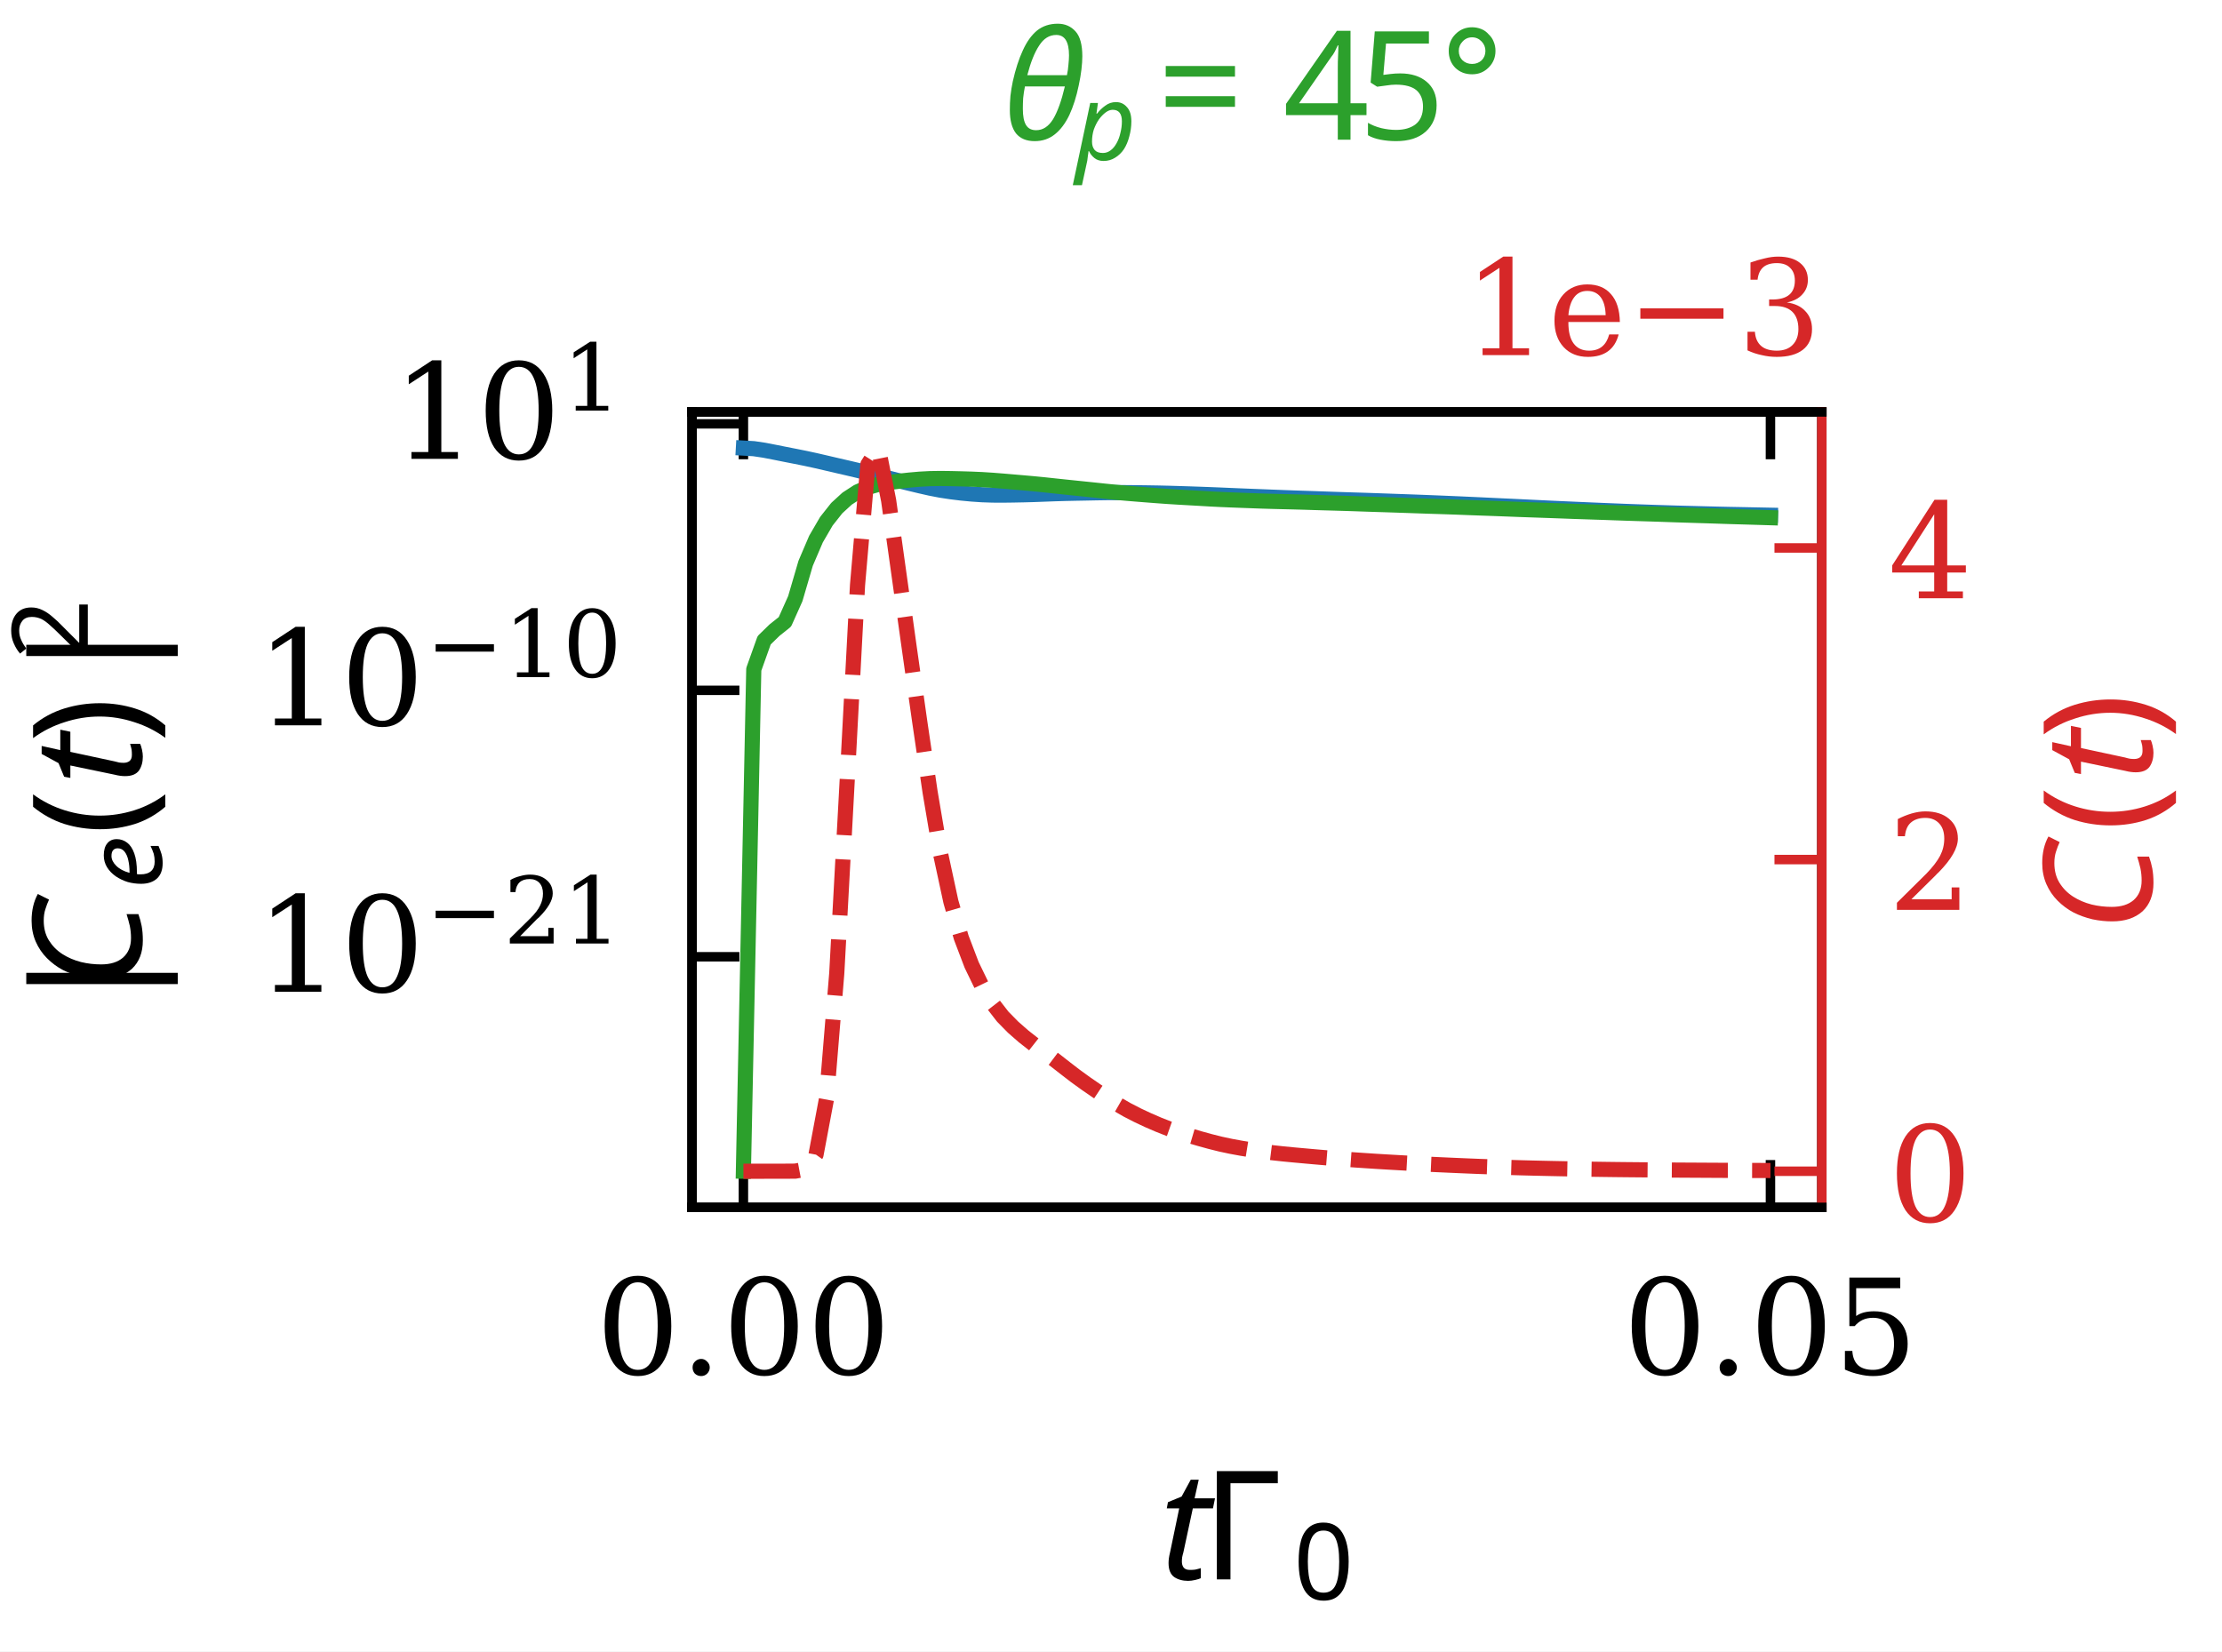
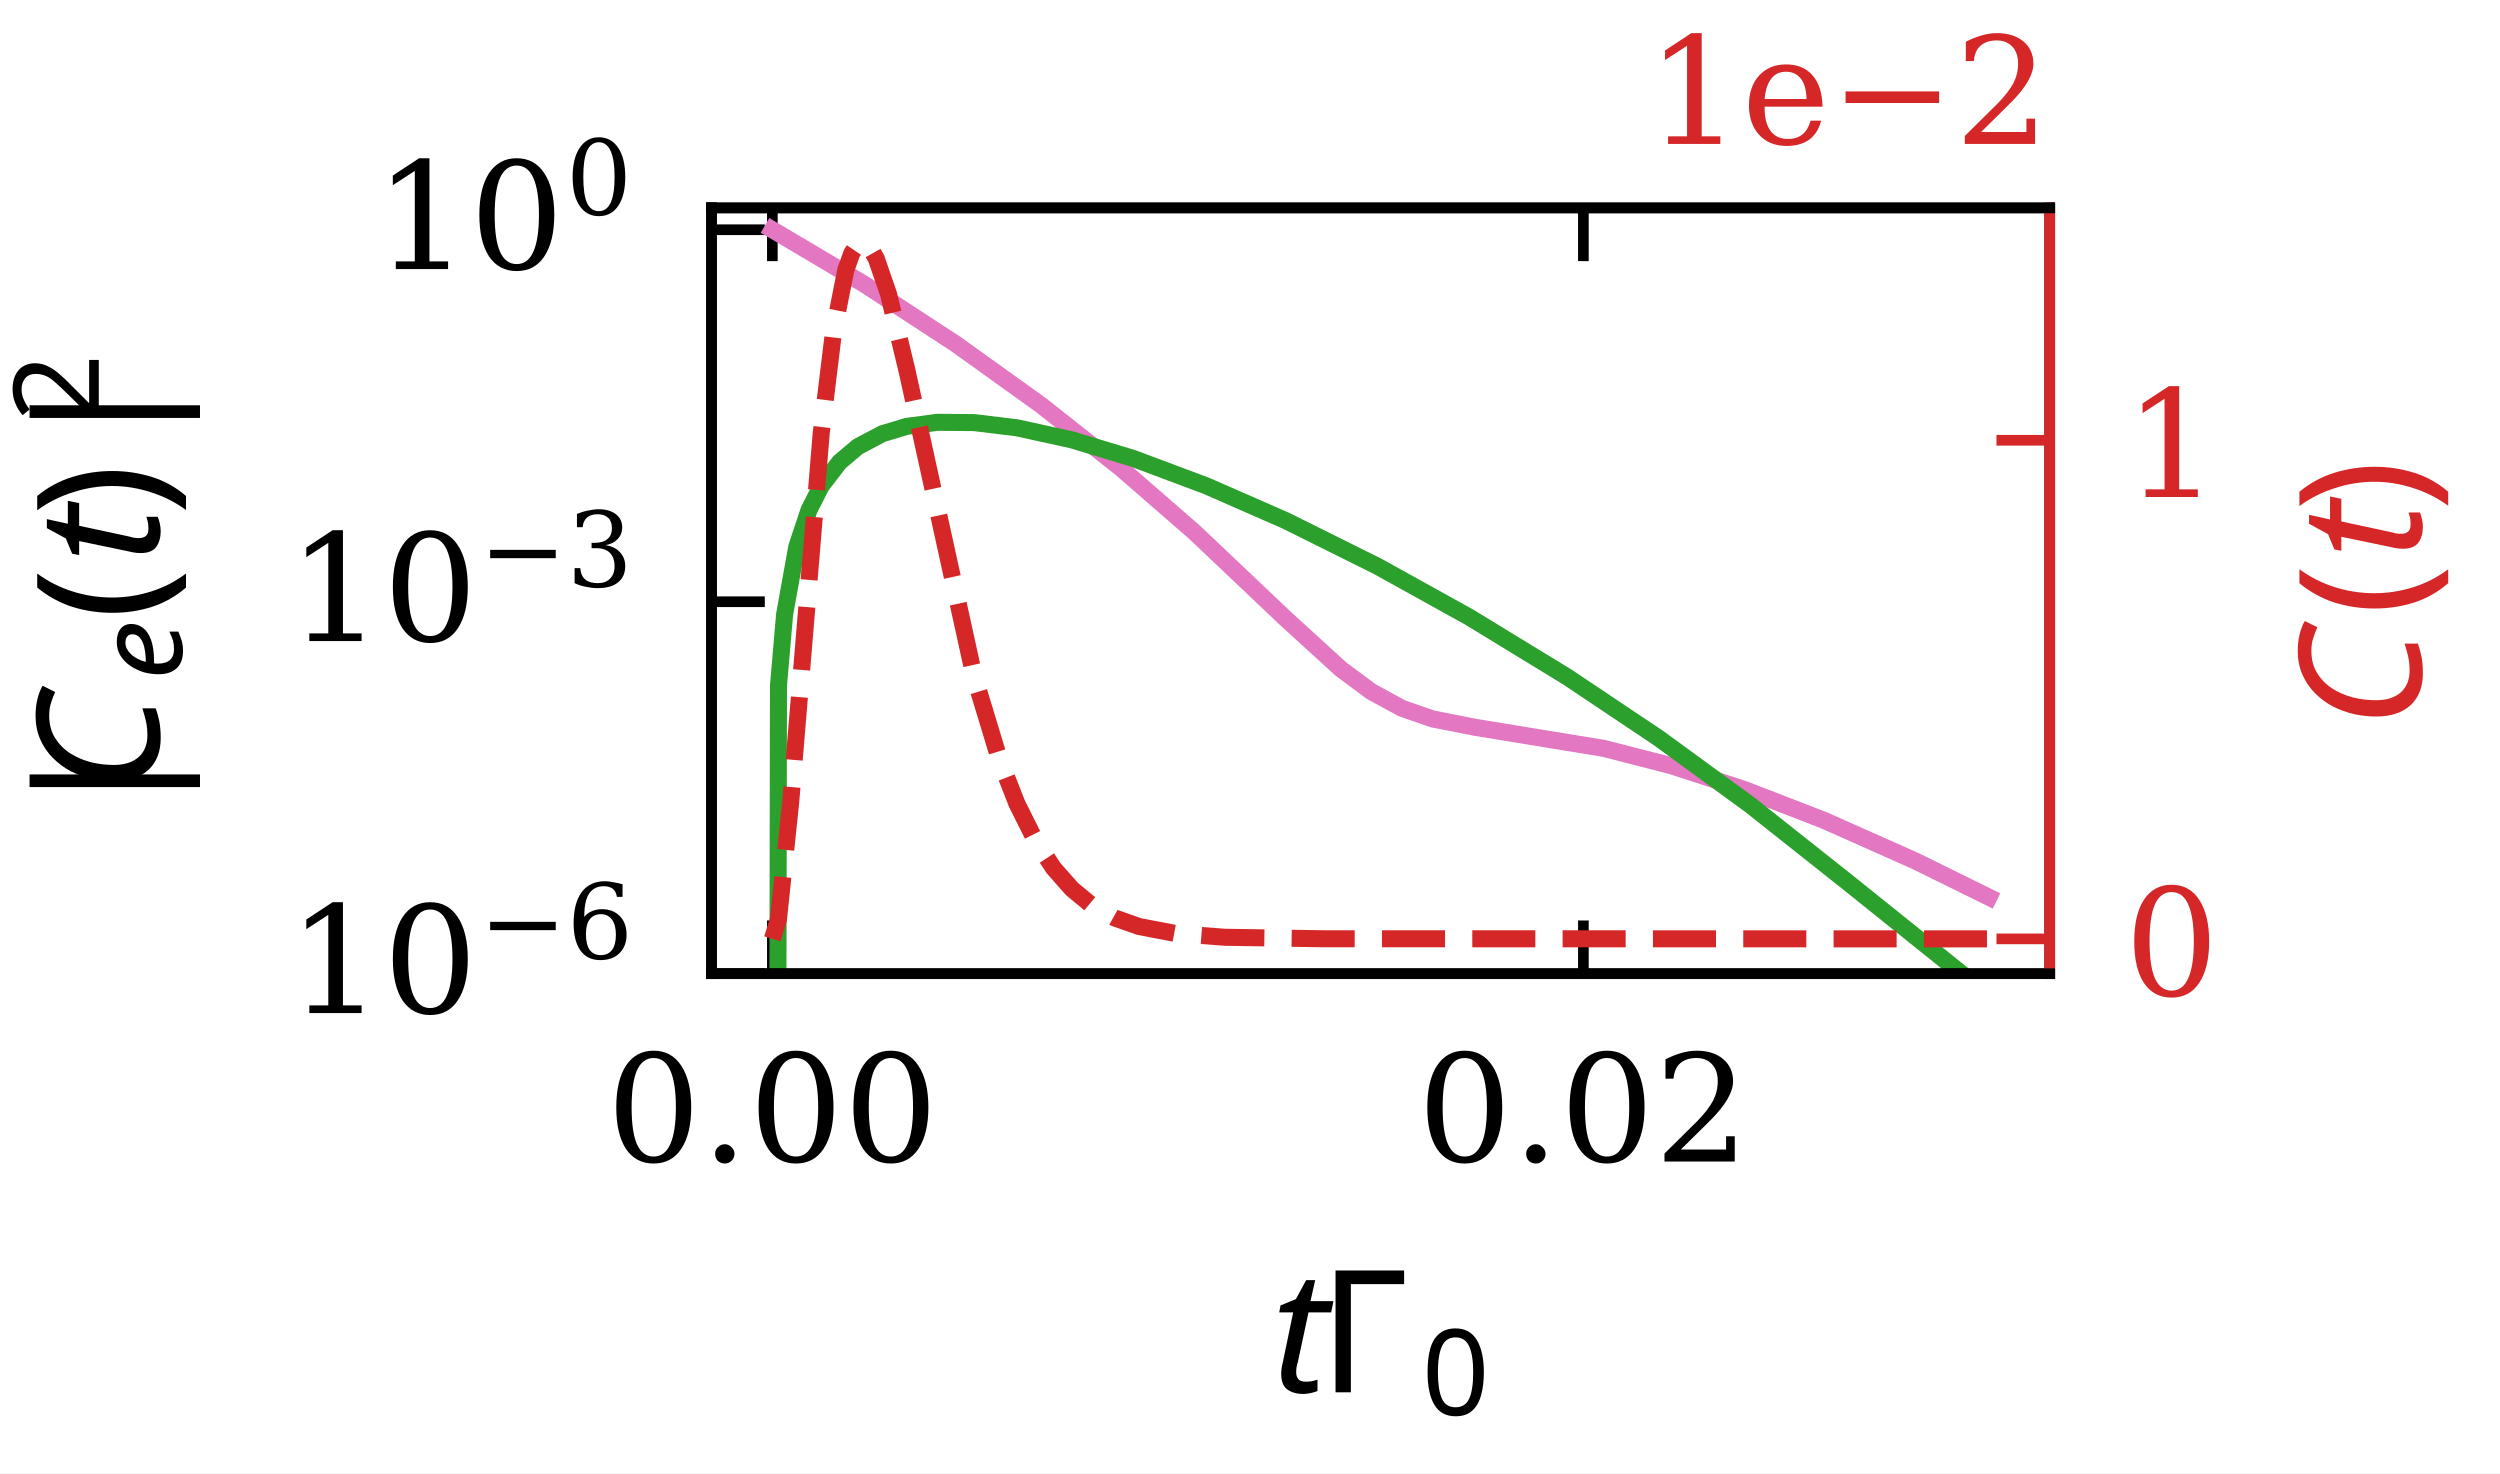
- <svg xmlns="http://www.w3.org/2000/svg" xmlns:xlink="http://www.w3.org/1999/xlink" width="117.352pt" height="87.234pt" viewBox="0 0 117.352 87.234" version="1.1">
+ <svg xmlns="http://www.w3.org/2000/svg" xmlns:xlink="http://www.w3.org/1999/xlink" width="117.352pt" height="69.163pt" viewBox="0 0 117.352 69.163" version="1.1">
  <defs>
    <style type="text/css">*{stroke-linejoin: round; stroke-linecap: butt}</style>
  </defs>
  <g id="figure_1">
    <g id="patch_1">
-       <path d="M 0 87.234  L 117.352 87.234  L 117.352 0  L 0 0  z " style="fill: #ffffff" />
+       <path d="M 0 69.163  L 117.352 69.163  L 117.352 0  L 0 0  z " style="fill: #ffffff" />
    </g>
    <g id="axes_1">
      <g id="patch_2">
-         <path d="M 36.55 63.777  L 96.216 63.777  L 96.216 21.759  L 36.55 21.759  z " style="fill: #ffffff" />
+         <path d="M 33.4 45.706  L 96.216 45.706  L 96.216 9.759  L 33.4 9.759  z " style="fill: #ffffff" />
      </g>
      <g id="matplotlib.axis_1">
        <g id="xtick_1">
          <g id="line2d_1">
            <defs>
-               <path id="m9c2f0ead68" d="M 0 0  L 0 -2.5  " style="stroke: #000000; stroke-width: 0.5" />
-             </defs>
-             <g>
-               <use xlink:href="#m9c2f0ead68" x="39.262" y="63.777" style="stroke: #000000; stroke-width: 0.5" />
+               <path id="mf8c3133440" d="M 0 0  L 0 -2.5  " style="stroke: #000000; stroke-width: 0.5" />
+             </defs>
+             <g>
+               <use xlink:href="#mf8c3133440" x="36.255" y="45.706" style="stroke: #000000; stroke-width: 0.5" />
            </g>
          </g>
          <g id="line2d_2">
            <defs>
-               <path id="mc06eaff3ad" d="M 0 0  L 0 2.5  " style="stroke: #000000; stroke-width: 0.5" />
-             </defs>
-             <g>
-               <use xlink:href="#mc06eaff3ad" x="39.262" y="21.759" style="stroke: #000000; stroke-width: 0.5" />
+               <path id="m8bceb46c71" d="M 0 0  L 0 2.5  " style="stroke: #000000; stroke-width: 0.5" />
+             </defs>
+             <g>
+               <use xlink:href="#m8bceb46c71" x="36.255" y="9.759" style="stroke: #000000; stroke-width: 0.5" />
            </g>
          </g>
          <g id="text_1">
-             <text style="font-size: 7px; font-family: 'DejaVu Serif', 'Bitstream Vera Serif', 'Computer Modern Roman', 'New Century Schoolbook', 'Century Schoolbook L', 'Utopia', 'ITC Bookman', 'Bookman', 'Nimbus Roman No9 L', 'Times New Roman', 'Times', 'Palatino', 'Charter', serif; text-anchor: middle" x="39.262" y="72.596" transform="rotate(-0 39.26208 72.59557)">0.00</text>
+             <text style="font-size: 7px; font-family: 'DejaVu Serif', 'Bitstream Vera Serif', 'Computer Modern Roman', 'New Century Schoolbook', 'Century Schoolbook L', 'Utopia', 'ITC Bookman', 'Bookman', 'Nimbus Roman No9 L', 'Times New Roman', 'Times', 'Palatino', 'Charter', serif; text-anchor: middle" x="36.255" y="54.525" transform="rotate(-0 36.25526 54.5247)">0.00</text>
          </g>
        </g>
        <g id="xtick_2">
          <g id="line2d_3">
            <g>
-               <use xlink:href="#m9c2f0ead68" x="93.504" y="63.777" style="stroke: #000000; stroke-width: 0.5" />
+               <use xlink:href="#mf8c3133440" x="74.325" y="45.706" style="stroke: #000000; stroke-width: 0.5" />
            </g>
          </g>
          <g id="line2d_4">
            <g>
-               <use xlink:href="#mc06eaff3ad" x="93.504" y="21.759" style="stroke: #000000; stroke-width: 0.5" />
+               <use xlink:href="#m8bceb46c71" x="74.325" y="9.759" style="stroke: #000000; stroke-width: 0.5" />
            </g>
          </g>
          <g id="text_2">
-             <text style="font-size: 7px; font-family: 'DejaVu Serif', 'Bitstream Vera Serif', 'Computer Modern Roman', 'New Century Schoolbook', 'Century Schoolbook L', 'Utopia', 'ITC Bookman', 'Bookman', 'Nimbus Roman No9 L', 'Times New Roman', 'Times', 'Palatino', 'Charter', serif; text-anchor: middle" x="93.504" y="72.596" transform="rotate(-0 93.50363 72.59557)">0.05</text>
+             <text style="font-size: 7px; font-family: 'DejaVu Serif', 'Bitstream Vera Serif', 'Computer Modern Roman', 'New Century Schoolbook', 'Century Schoolbook L', 'Utopia', 'ITC Bookman', 'Bookman', 'Nimbus Roman No9 L', 'Times New Roman', 'Times', 'Palatino', 'Charter', serif; text-anchor: middle" x="74.325" y="54.525" transform="rotate(-0 74.32539 54.5247)">0.02</text>
          </g>
        </g>
        <g id="text_3">
-           <g transform="translate(61.26286 84.1301)">
+           <g transform="translate(59.68785 66.05924)">
            <text>
              <tspan x="0" y="-0.703" style="font-style: italic; font-size: 8px; font-family: 'STIXGeneral'">t</tspan>
              <tspan x="2.224" y="-0.703" style="font-size: 8px; font-family: 'STIXGeneral'">Γ</tspan>
              <tspan x="7.044" y="0.356" style="font-size: 5.6px; font-family: 'STIXGeneral'">0</tspan>
            </text>
          </g>
        </g>
      </g>
      <g id="matplotlib.axis_2">
        <g id="ytick_1">
          <g id="line2d_5">
            <defs>
-               <path id="m8e7159cc73" d="M 0 0  L 2.5 0  " style="stroke: #000000; stroke-width: 0.5" />
-             </defs>
-             <g>
-               <use xlink:href="#m8e7159cc73" x="36.55" y="50.54" style="stroke: #000000; stroke-width: 0.5" />
+               <path id="mc184f7c5ff" d="M 0 0  L 2.5 0  " style="stroke: #000000; stroke-width: 0.5" />
+             </defs>
+             <g>
+               <use xlink:href="#mc184f7c5ff" x="33.4" y="45.706" style="stroke: #000000; stroke-width: 0.5" />
            </g>
          </g>
          <g id="text_4">
-             <g transform="translate(13.52 53.19956)">
+             <g transform="translate(13.52 48.36525)">
              <text>
                <tspan x="0" y="-0.809" style="font-size: 7px; font-family: 'DejaVu Serif'">1</tspan>
                <tspan x="4.454" y="-0.809" style="font-size: 7px; font-family: 'DejaVu Serif'">0</tspan>
                <tspan x="8.971" y="-3.358" style="font-size: 4.9px; font-family: 'DejaVu Serif'">−</tspan>
-                 <tspan x="13.077" y="-3.358" style="font-size: 4.9px; font-family: 'DejaVu Serif'">2</tspan>
-                 <tspan x="16.194" y="-3.358" style="font-size: 4.9px; font-family: 'DejaVu Serif'">1</tspan>
+                 <tspan x="13.077" y="-3.358" style="font-size: 4.9px; font-family: 'DejaVu Serif'">6</tspan>
              </text>
            </g>
          </g>
        </g>
        <g id="ytick_2">
          <g id="line2d_6">
            <g>
-               <use xlink:href="#m8e7159cc73" x="36.55" y="36.465" style="stroke: #000000; stroke-width: 0.5" />
+               <use xlink:href="#mc184f7c5ff" x="33.4" y="28.245" style="stroke: #000000; stroke-width: 0.5" />
            </g>
          </g>
          <g id="text_5">
-             <g transform="translate(13.52 39.12412)">
+             <g transform="translate(13.52 30.90426)">
              <text>
                <tspan x="0" y="-0.809" style="font-size: 7px; font-family: 'DejaVu Serif'">1</tspan>
                <tspan x="4.454" y="-0.809" style="font-size: 7px; font-family: 'DejaVu Serif'">0</tspan>
                <tspan x="8.971" y="-3.358" style="font-size: 4.9px; font-family: 'DejaVu Serif'">−</tspan>
-                 <tspan x="13.077" y="-3.358" style="font-size: 4.9px; font-family: 'DejaVu Serif'">1</tspan>
-                 <tspan x="16.194" y="-3.358" style="font-size: 4.9px; font-family: 'DejaVu Serif'">0</tspan>
+                 <tspan x="13.077" y="-3.358" style="font-size: 4.9px; font-family: 'DejaVu Serif'">3</tspan>
              </text>
            </g>
          </g>
        </g>
        <g id="ytick_3">
          <g id="line2d_7">
            <g>
-               <use xlink:href="#m8e7159cc73" x="36.55" y="22.389" style="stroke: #000000; stroke-width: 0.5" />
+               <use xlink:href="#mc184f7c5ff" x="33.4" y="10.784" style="stroke: #000000; stroke-width: 0.5" />
            </g>
          </g>
          <g id="text_6">
-             <g transform="translate(20.73 25.04867)">
+             <g transform="translate(17.58 13.44327)">
              <text>
                <tspan x="0" y="-0.809" style="font-size: 7px; font-family: 'DejaVu Serif'">1</tspan>
                <tspan x="4.454" y="-0.809" style="font-size: 7px; font-family: 'DejaVu Serif'">0</tspan>
-                 <tspan x="8.971" y="-3.358" style="font-size: 4.9px; font-family: 'DejaVu Serif'">1</tspan>
+                 <tspan x="8.971" y="-3.358" style="font-size: 4.9px; font-family: 'DejaVu Serif'">0</tspan>
              </text>
            </g>
          </g>
        </g>
        <g id="text_7">
-           <g transform="translate(7.85625 53.88779) rotate(-90)">
+           <g transform="translate(7.85625 38.85235) rotate(-90)">
            <text>
              <tspan x="0" y="-0.391" style="font-size: 8px; font-family: 'STIXGeneral'">|</tspan>
              <tspan x="9.775" y="-0.391" style="font-size: 8px; font-family: 'STIXGeneral'">(</tspan>
              <tspan x="14.663" y="-0.391" style="font-size: 8px; font-family: 'STIXGeneral'">)</tspan>
              <tspan x="17.327" y="-0.391" style="font-size: 8px; font-family: 'STIXGeneral'">|</tspan>
              <tspan x="1.6" y="-0.391" style="font-style: italic; font-size: 8px; font-family: 'STIXGeneral'">C</tspan>
              <tspan x="12.439" y="-0.391" style="font-style: italic; font-size: 8px; font-family: 'STIXGeneral'">t</tspan>
              <tspan x="6.936" y="0.669" style="font-style: italic; font-size: 5.6px; font-family: 'STIXGeneral'">e</tspan>
              <tspan x="19.051" y="-3.216" style="font-size: 5.6px; font-family: 'STIXGeneral'">2</tspan>
            </text>
          </g>
        </g>
      </g>
      <g id="line2d_8">
-         <path d="M 39.262 23.669  L 39.81 23.7  L 40.358 23.782  L 40.906 23.888  L 41.454 23.998  L 42.002 24.105  L 42.549 24.215  L 43.097 24.334  L 43.645 24.461  L 44.193 24.589  L 44.741 24.715  L 45.289 24.844  L 45.837 24.979  L 46.385 25.12  L 46.933 25.26  L 47.48 25.396  L 48.028 25.53  L 48.576 25.662  L 49.124 25.786  L 49.672 25.892  L 50.22 25.976  L 50.768 26.043  L 51.316 26.095  L 51.864 26.132  L 52.412 26.151  L 52.959 26.154  L 53.507 26.147  L 54.055 26.136  L 54.603 26.121  L 55.151 26.101  L 55.699 26.08  L 56.247 26.064  L 56.795 26.052  L 57.343 26.042  L 57.89 26.031  L 58.438 26.023  L 58.986 26.02  L 59.534 26.022  L 60.082 26.028  L 60.63 26.035  L 61.178 26.044  L 61.726 26.057  L 62.274 26.073  L 62.822 26.09  L 63.369 26.109  L 63.917 26.129  L 64.465 26.151  L 65.013 26.175  L 65.561 26.198  L 66.109 26.22  L 66.657 26.241  L 67.205 26.263  L 67.753 26.284  L 68.3 26.304  L 68.848 26.322  L 69.396 26.34  L 69.944 26.36  L 70.492 26.379  L 71.04 26.397  L 71.588 26.414  L 72.136 26.431  L 72.684 26.45  L 73.232 26.469  L 73.779 26.489  L 74.327 26.508  L 74.875 26.528  L 75.423 26.549  L 75.971 26.571  L 76.519 26.594  L 77.067 26.617  L 77.615 26.642  L 78.163 26.667  L 78.71 26.693  L 79.258 26.719  L 79.806 26.744  L 80.354 26.77  L 80.902 26.797  L 81.45 26.823  L 81.998 26.849  L 82.546 26.874  L 83.094 26.898  L 83.642 26.922  L 84.189 26.946  L 84.737 26.969  L 85.285 26.991  L 85.833 27.013  L 86.381 27.033  L 86.929 27.052  L 87.477 27.071  L 88.025 27.088  L 88.573 27.105  L 89.12 27.119  L 89.668 27.133  L 90.216 27.147  L 90.764 27.161  L 91.312 27.173  L 91.86 27.183  L 92.408 27.194  L 92.956 27.205  L 93.504 27.216  " clip-path="url(#p39f411a70d)" style="fill: none; stroke: #1f77b4; stroke-width: 0.8; stroke-linecap: square" />
+         <path d="M 36.255 10.784  L 40.56 13.336  L 44.864 16.146  L 48.882 19.029  L 52.612 21.976  L 56.056 24.969  L 60.36 29.05  L 62.943 31.405  L 64.377 32.47  L 65.812 33.25  L 67.247 33.748  L 69.256 34.143  L 75.282 35.13  L 78.438 35.94  L 81.882 37.06  L 85.613 38.504  L 89.917 40.419  L 93.36 42.115  L 93.36 42.115  " clip-path="url(#p23c4d9ee21)" style="fill: none; stroke: #e377c2; stroke-width: 0.8; stroke-linecap: square" />
      </g>
      <g id="line2d_9">
-         <path d="M 39.262 61.867  L 39.81 35.356  L 40.358 33.819  L 40.906 33.285  L 41.454 32.848  L 42.002 31.624  L 42.549 29.754  L 43.097 28.473  L 43.645 27.532  L 44.193 26.839  L 44.741 26.337  L 45.289 25.981  L 45.837 25.742  L 46.385 25.588  L 46.933 25.49  L 47.48 25.419  L 48.028 25.359  L 48.576 25.311  L 49.124 25.282  L 49.672 25.274  L 50.22 25.281  L 50.768 25.294  L 51.316 25.31  L 51.864 25.334  L 52.412 25.369  L 52.959 25.412  L 53.507 25.459  L 54.055 25.506  L 54.603 25.555  L 55.151 25.609  L 55.699 25.668  L 56.247 25.726  L 56.795 25.783  L 57.343 25.839  L 57.89 25.896  L 58.438 25.954  L 58.986 26.009  L 59.534 26.058  L 60.082 26.103  L 60.63 26.146  L 61.178 26.188  L 61.726 26.227  L 62.274 26.261  L 62.822 26.292  L 63.369 26.323  L 63.917 26.355  L 64.465 26.383  L 65.013 26.406  L 65.561 26.427  L 66.109 26.447  L 66.657 26.467  L 67.205 26.483  L 67.753 26.497  L 68.3 26.51  L 68.848 26.525  L 69.396 26.542  L 69.944 26.558  L 70.492 26.573  L 71.04 26.589  L 71.588 26.607  L 72.136 26.626  L 72.684 26.644  L 73.232 26.661  L 73.779 26.679  L 74.327 26.698  L 74.875 26.717  L 75.423 26.736  L 75.971 26.753  L 76.519 26.771  L 77.067 26.791  L 77.615 26.812  L 78.163 26.832  L 78.71 26.851  L 79.258 26.871  L 79.806 26.892  L 80.354 26.913  L 80.902 26.932  L 81.45 26.951  L 81.998 26.97  L 82.546 26.99  L 83.094 27.011  L 83.642 27.029  L 84.189 27.047  L 84.737 27.065  L 85.285 27.085  L 85.833 27.104  L 86.381 27.122  L 86.929 27.139  L 87.477 27.156  L 88.025 27.175  L 88.573 27.194  L 89.12 27.211  L 89.668 27.228  L 90.216 27.245  L 90.764 27.263  L 91.312 27.281  L 91.86 27.297  L 92.408 27.313  L 92.956 27.329  L 93.504 27.346  " clip-path="url(#p39f411a70d)" style="fill: none; stroke: #2ca02c; stroke-width: 0.8; stroke-linecap: square" />
+         <path d="M 36.475 70.163  L 36.542 32.19  L 36.829 28.845  L 37.403 25.663  L 37.977 23.937  L 38.551 22.808  L 39.412 21.689  L 40.273 20.964  L 41.421 20.357  L 42.568 20.013  L 44.003 19.824  L 45.725 19.837  L 47.734 20.081  L 50.316 20.648  L 53.186 21.517  L 56.629 22.807  L 60.36 24.442  L 64.664 26.583  L 68.969 28.969  L 73.56 31.773  L 77.865 34.654  L 82.169 37.797  L 86.76 41.437  L 93.073 46.504  L 93.36 46.709  L 93.36 46.709  " clip-path="url(#p23c4d9ee21)" style="fill: none; stroke: #2ca02c; stroke-width: 0.8; stroke-linecap: square" />
      </g>
      <g id="patch_3">
-         <path d="M 36.55 63.777  L 36.55 21.759  " style="fill: none; stroke: #000000; stroke-width: 0.5; stroke-linejoin: miter; stroke-linecap: square" />
+         <path d="M 33.4 45.706  L 33.4 9.759  " style="fill: none; stroke: #000000; stroke-width: 0.5; stroke-linejoin: miter; stroke-linecap: square" />
      </g>
      <g id="patch_4">
-         <path d="M 96.216 63.777  L 96.216 21.759  " style="fill: none; stroke: #000000; stroke-width: 0.5; stroke-linejoin: miter; stroke-linecap: square" />
+         <path d="M 96.216 45.706  L 96.216 9.759  " style="fill: none; stroke: #000000; stroke-width: 0.5; stroke-linejoin: miter; stroke-linecap: square" />
      </g>
      <g id="patch_5">
-         <path d="M 36.55 63.777  L 96.216 63.777  " style="fill: none; stroke: #000000; stroke-width: 0.5; stroke-linejoin: miter; stroke-linecap: square" />
+         <path d="M 33.4 45.706  L 96.216 45.706  " style="fill: none; stroke: #000000; stroke-width: 0.5; stroke-linejoin: miter; stroke-linecap: square" />
      </g>
      <g id="patch_6">
-         <path d="M 36.55 21.759  L 96.216 21.759  " style="fill: none; stroke: #000000; stroke-width: 0.5; stroke-linejoin: miter; stroke-linecap: square" />
-       </g>
-       <g id="text_8">
-         <g style="fill: #2ca02c" transform="translate(52.94286 7.44)">
-           <text>
-             <tspan x="0" y="-0.062" style="font-style: italic; font-size: 8px; font-family: 'STIXGeneral'; fill: #2ca02c">θ</tspan>
-             <tspan x="3.84" y="0.997" style="font-style: italic; font-size: 5.6px; font-family: 'STIXGeneral'; fill: #2ca02c">p</tspan>
-             <tspan x="8.171" y="-0.062" style="font-size: 8px; font-family: 'STIXGeneral'; fill: #2ca02c">=</tspan>
-             <tspan x="14.806" y="-0.062" style="font-size: 8px; font-family: 'STIXGeneral'; fill: #2ca02c">4</tspan>
-             <tspan x="18.806" y="-0.062" style="font-size: 8px; font-family: 'STIXGeneral'; fill: #2ca02c">5</tspan>
-             <tspan x="22.806" y="-0.062" style="font-size: 8px; font-family: 'DejaVu Serif'; fill: #2ca02c">°</tspan>
-           </text>
-         </g>
+         <path d="M 33.4 9.759  L 96.216 9.759  " style="fill: none; stroke: #000000; stroke-width: 0.5; stroke-linejoin: miter; stroke-linecap: square" />
      </g>
    </g>
    <g id="axes_2">
      <g id="matplotlib.axis_3">
        <g id="ytick_4">
          <g id="line2d_10">
            <defs>
-               <path id="m5aa6856609" d="M 0 0  L -2.5 0  " style="stroke: #d62728; stroke-width: 0.5" />
-             </defs>
-             <g>
-               <use xlink:href="#m5aa6856609" x="96.216" y="61.867" style="fill: #d62728; stroke: #d62728; stroke-width: 0.5" />
-             </g>
-           </g>
-           <g id="text_9">
-             <text style="font-size: 7px; font-family: 'DejaVu Serif', 'Bitstream Vera Serif', 'Computer Modern Roman', 'New Century Schoolbook', 'Century Schoolbook L', 'Utopia', 'ITC Bookman', 'Bookman', 'Nimbus Roman No9 L', 'Times New Roman', 'Times', 'Palatino', 'Charter', serif; text-anchor: start; fill: #d62728" x="99.716" y="64.526" transform="rotate(-0 99.71571 64.52622)">0</text>
+               <path id="ma8593e89d8" d="M 0 0  L -2.5 0  " style="stroke: #d62728; stroke-width: 0.5" />
+             </defs>
+             <g>
+               <use xlink:href="#ma8593e89d8" x="96.216" y="44.072" style="fill: #d62728; stroke: #d62728; stroke-width: 0.5" />
+             </g>
+           </g>
+           <g id="text_8">
+             <text style="font-size: 7px; font-family: 'DejaVu Serif', 'Bitstream Vera Serif', 'Computer Modern Roman', 'New Century Schoolbook', 'Century Schoolbook L', 'Utopia', 'ITC Bookman', 'Bookman', 'Nimbus Roman No9 L', 'Times New Roman', 'Times', 'Palatino', 'Charter', serif; text-anchor: start; fill: #d62728" x="99.716" y="46.731" transform="rotate(-0 99.71571 46.7313)">0</text>
          </g>
        </g>
        <g id="ytick_5">
          <g id="line2d_11">
            <g>
-               <use xlink:href="#m5aa6856609" x="96.216" y="45.405" style="fill: #d62728; stroke: #d62728; stroke-width: 0.5" />
-             </g>
-           </g>
-           <g id="text_10">
-             <text style="font-size: 7px; font-family: 'DejaVu Serif', 'Bitstream Vera Serif', 'Computer Modern Roman', 'New Century Schoolbook', 'Century Schoolbook L', 'Utopia', 'ITC Bookman', 'Bookman', 'Nimbus Roman No9 L', 'Times New Roman', 'Times', 'Palatino', 'Charter', serif; text-anchor: start; fill: #d62728" x="99.716" y="48.065" transform="rotate(-0 99.71571 48.06476)">2</text>
-           </g>
-         </g>
-         <g id="ytick_6">
-           <g id="line2d_12">
-             <g>
-               <use xlink:href="#m5aa6856609" x="96.216" y="28.944" style="fill: #d62728; stroke: #d62728; stroke-width: 0.5" />
-             </g>
-           </g>
-           <g id="text_11">
-             <text style="font-size: 7px; font-family: 'DejaVu Serif', 'Bitstream Vera Serif', 'Computer Modern Roman', 'New Century Schoolbook', 'Century Schoolbook L', 'Utopia', 'ITC Bookman', 'Bookman', 'Nimbus Roman No9 L', 'Times New Roman', 'Times', 'Palatino', 'Charter', serif; text-anchor: start; fill: #d62728" x="99.716" y="31.603" transform="rotate(-0 99.71571 31.60329)">4</text>
-           </g>
-         </g>
-         <g id="text_12">
-           <g style="fill: #d62728" transform="translate(114.2482 49.24779) rotate(-90)">
+               <use xlink:href="#ma8593e89d8" x="96.216" y="20.666" style="fill: #d62728; stroke: #d62728; stroke-width: 0.5" />
+             </g>
+           </g>
+           <g id="text_9">
+             <text style="font-size: 7px; font-family: 'DejaVu Serif', 'Bitstream Vera Serif', 'Computer Modern Roman', 'New Century Schoolbook', 'Century Schoolbook L', 'Utopia', 'ITC Bookman', 'Bookman', 'Nimbus Roman No9 L', 'Times New Roman', 'Times', 'Palatino', 'Charter', serif; text-anchor: start; fill: #d62728" x="99.716" y="23.326" transform="rotate(-0 99.71571 23.32593)">1</text>
+           </g>
+         </g>
+         <g id="text_10">
+           <g style="fill: #d62728" transform="translate(114.2482 34.21235) rotate(-90)">
            <text>
              <tspan x="0" y="-0.594" style="font-style: italic; font-size: 8px; font-family: 'STIXGeneral'; fill: #d62728">C</tspan>
              <tspan x="8" y="-0.594" style="font-style: italic; font-size: 8px; font-family: 'STIXGeneral'; fill: #d62728">t</tspan>
              <tspan x="5.336" y="-0.594" style="font-size: 8px; font-family: 'STIXGeneral'; fill: #d62728">(</tspan>
              <tspan x="10.224" y="-0.594" style="font-size: 8px; font-family: 'STIXGeneral'; fill: #d62728">)</tspan>
            </text>
          </g>
        </g>
-         <g id="text_13">
-           <text style="font-size: 7px; font-family: 'DejaVu Serif', 'Bitstream Vera Serif', 'Computer Modern Roman', 'New Century Schoolbook', 'Century Schoolbook L', 'Utopia', 'ITC Bookman', 'Bookman', 'Nimbus Roman No9 L', 'Times New Roman', 'Times', 'Palatino', 'Charter', serif; text-anchor: end; fill: #d62728" x="96.216" y="18.759" transform="rotate(-0 96.21571 18.75891)">1e−3</text>
-         </g>
-       </g>
-       <g id="line2d_13">
-         <path d="M 39.262 61.867  L 39.81 61.867  L 40.358 61.867  L 40.906 61.866  L 41.454 61.866  L 42.002 61.862  L 42.549 61.759  L 43.097 60.992  L 43.645 58.076  L 44.193 51.409  L 44.741 41.274  L 45.289 30.909  L 45.837 24.531  L 46.385 23.669  L 46.933 26.441  L 47.48 30.349  L 48.028 34.269  L 48.576 38.129  L 49.124 41.851  L 49.672 45.09  L 50.22 47.631  L 50.768 49.528  L 51.316 50.968  L 51.864 52.1  L 52.412 52.997  L 52.959 53.702  L 53.507 54.26  L 54.055 54.74  L 54.603 55.17  L 55.151 55.572  L 55.699 55.984  L 56.247 56.412  L 56.795 56.834  L 57.343 57.231  L 57.89 57.608  L 58.438 57.971  L 58.986 58.314  L 59.534 58.629  L 60.082 58.911  L 60.63 59.168  L 61.178 59.405  L 61.726 59.621  L 62.274 59.814  L 62.822 59.987  L 63.369 60.148  L 63.917 60.299  L 64.465 60.436  L 65.013 60.553  L 65.561 60.654  L 66.109 60.742  L 66.657 60.821  L 67.205 60.89  L 67.753 60.95  L 68.3 61.003  L 68.848 61.053  L 69.396 61.102  L 69.944 61.149  L 70.492 61.193  L 71.04 61.233  L 71.588 61.272  L 72.136 61.309  L 72.684 61.345  L 73.232 61.378  L 73.779 61.409  L 74.327 61.44  L 74.875 61.469  L 75.423 61.496  L 75.971 61.521  L 76.519 61.546  L 77.067 61.57  L 77.615 61.593  L 78.163 61.615  L 78.71 61.634  L 79.258 61.653  L 79.806 61.67  L 80.354 61.686  L 80.902 61.7  L 81.45 61.713  L 81.998 61.725  L 82.546 61.736  L 83.094 61.746  L 83.642 61.755  L 84.189 61.763  L 84.737 61.771  L 85.285 61.778  L 85.833 61.784  L 86.381 61.789  L 86.929 61.794  L 87.477 61.799  L 88.025 61.803  L 88.573 61.807  L 89.12 61.81  L 89.668 61.813  L 90.216 61.816  L 90.764 61.819  L 91.312 61.822  L 91.86 61.824  L 92.408 61.826  L 92.956 61.828  L 93.504 61.83  " clip-path="url(#p39f411a70d)" style="fill: none; stroke-dasharray: 2.96,1.28; stroke-dashoffset: 0; stroke: #d62728; stroke-width: 0.8" />
+         <g id="text_11">
+           <text style="font-size: 7px; font-family: 'DejaVu Serif', 'Bitstream Vera Serif', 'Computer Modern Roman', 'New Century Schoolbook', 'Century Schoolbook L', 'Utopia', 'ITC Bookman', 'Bookman', 'Nimbus Roman No9 L', 'Times New Roman', 'Times', 'Palatino', 'Charter', serif; text-anchor: end; fill: #d62728" x="96.216" y="6.759" transform="rotate(-0 96.21571 6.758906)">1e−2</text>
+         </g>
+       </g>
+       <g id="line2d_12">
+         <path d="M 36.255 44.072  L 36.542 43.15  L 37.116 37.653  L 38.551 20.308  L 39.125 15.592  L 39.699 12.689  L 39.986 11.882  L 40.273 11.462  L 40.56 11.393  L 40.847 11.633  L 41.134 12.142  L 41.708 13.804  L 42.568 17.367  L 45.725 31.731  L 46.873 35.519  L 47.734 37.723  L 48.595 39.443  L 49.455 40.752  L 50.316 41.728  L 51.177 42.441  L 52.325 43.089  L 53.473 43.493  L 55.195 43.822  L 57.49 43.996  L 62.082 44.066  L 93.36 44.072  L 93.36 44.072  " clip-path="url(#p23c4d9ee21)" style="fill: none; stroke-dasharray: 2.96,1.28; stroke-dashoffset: 0; stroke: #d62728; stroke-width: 0.8" />
      </g>
      <g id="patch_7">
-         <path d="M 36.55 63.777  L 36.55 21.759  " style="fill: none; stroke: #000000; stroke-width: 0.5; stroke-linejoin: miter; stroke-linecap: square" />
+         <path d="M 33.4 45.706  L 33.4 9.759  " style="fill: none; stroke: #000000; stroke-width: 0.5; stroke-linejoin: miter; stroke-linecap: square" />
      </g>
      <g id="patch_8">
-         <path d="M 96.216 63.777  L 96.216 21.759  " style="fill: none; stroke: #d62728; stroke-width: 0.5; stroke-linejoin: miter; stroke-linecap: square" />
+         <path d="M 96.216 45.706  L 96.216 9.759  " style="fill: none; stroke: #d62728; stroke-width: 0.5; stroke-linejoin: miter; stroke-linecap: square" />
      </g>
      <g id="patch_9">
-         <path d="M 36.55 63.777  L 96.216 63.777  " style="fill: none; stroke: #000000; stroke-width: 0.5; stroke-linejoin: miter; stroke-linecap: square" />
+         <path d="M 33.4 45.706  L 96.216 45.706  " style="fill: none; stroke: #000000; stroke-width: 0.5; stroke-linejoin: miter; stroke-linecap: square" />
      </g>
      <g id="patch_10">
-         <path d="M 36.55 21.759  L 96.216 21.759  " style="fill: none; stroke: #000000; stroke-width: 0.5; stroke-linejoin: miter; stroke-linecap: square" />
+         <path d="M 33.4 9.759  L 96.216 9.759  " style="fill: none; stroke: #000000; stroke-width: 0.5; stroke-linejoin: miter; stroke-linecap: square" />
      </g>
    </g>
  </g>
  <defs>
-     <clipPath id="p39f411a70d">
-       <rect x="36.55" y="21.759" width="59.666" height="42.018" />
+     <clipPath id="p23c4d9ee21">
+       <rect x="33.4" y="9.759" width="62.816" height="35.947" />
    </clipPath>
  </defs>
</svg>
